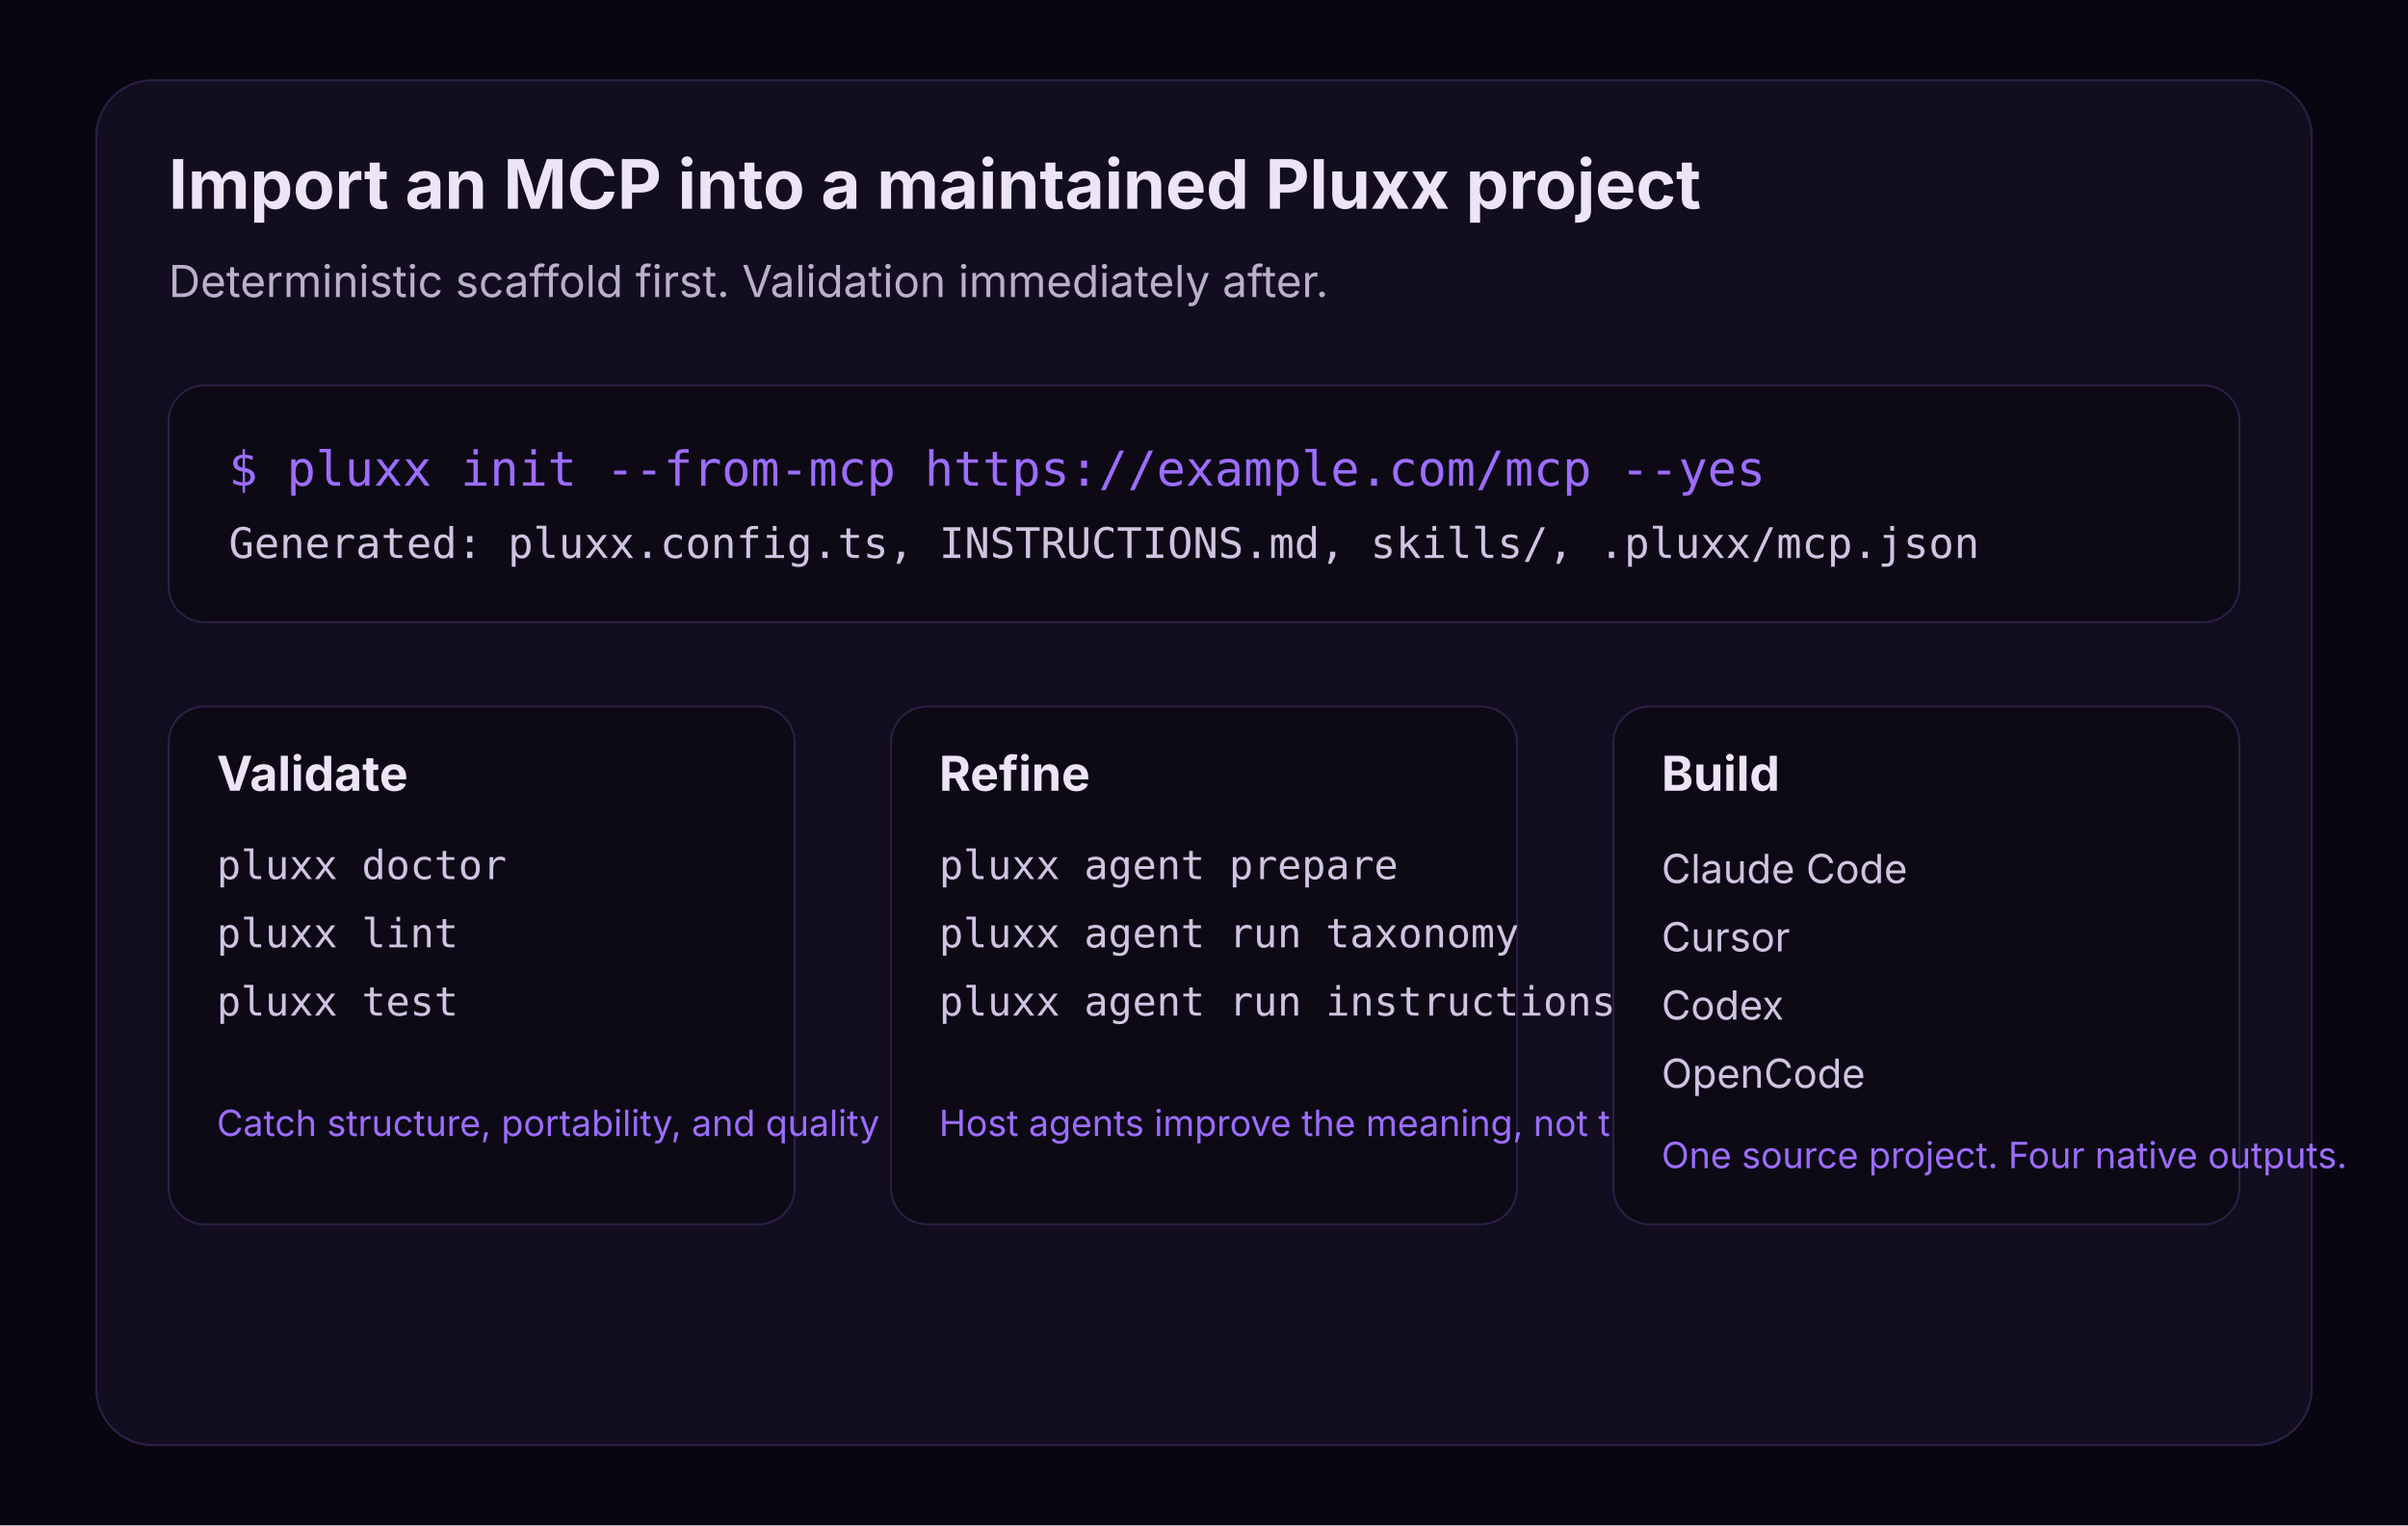
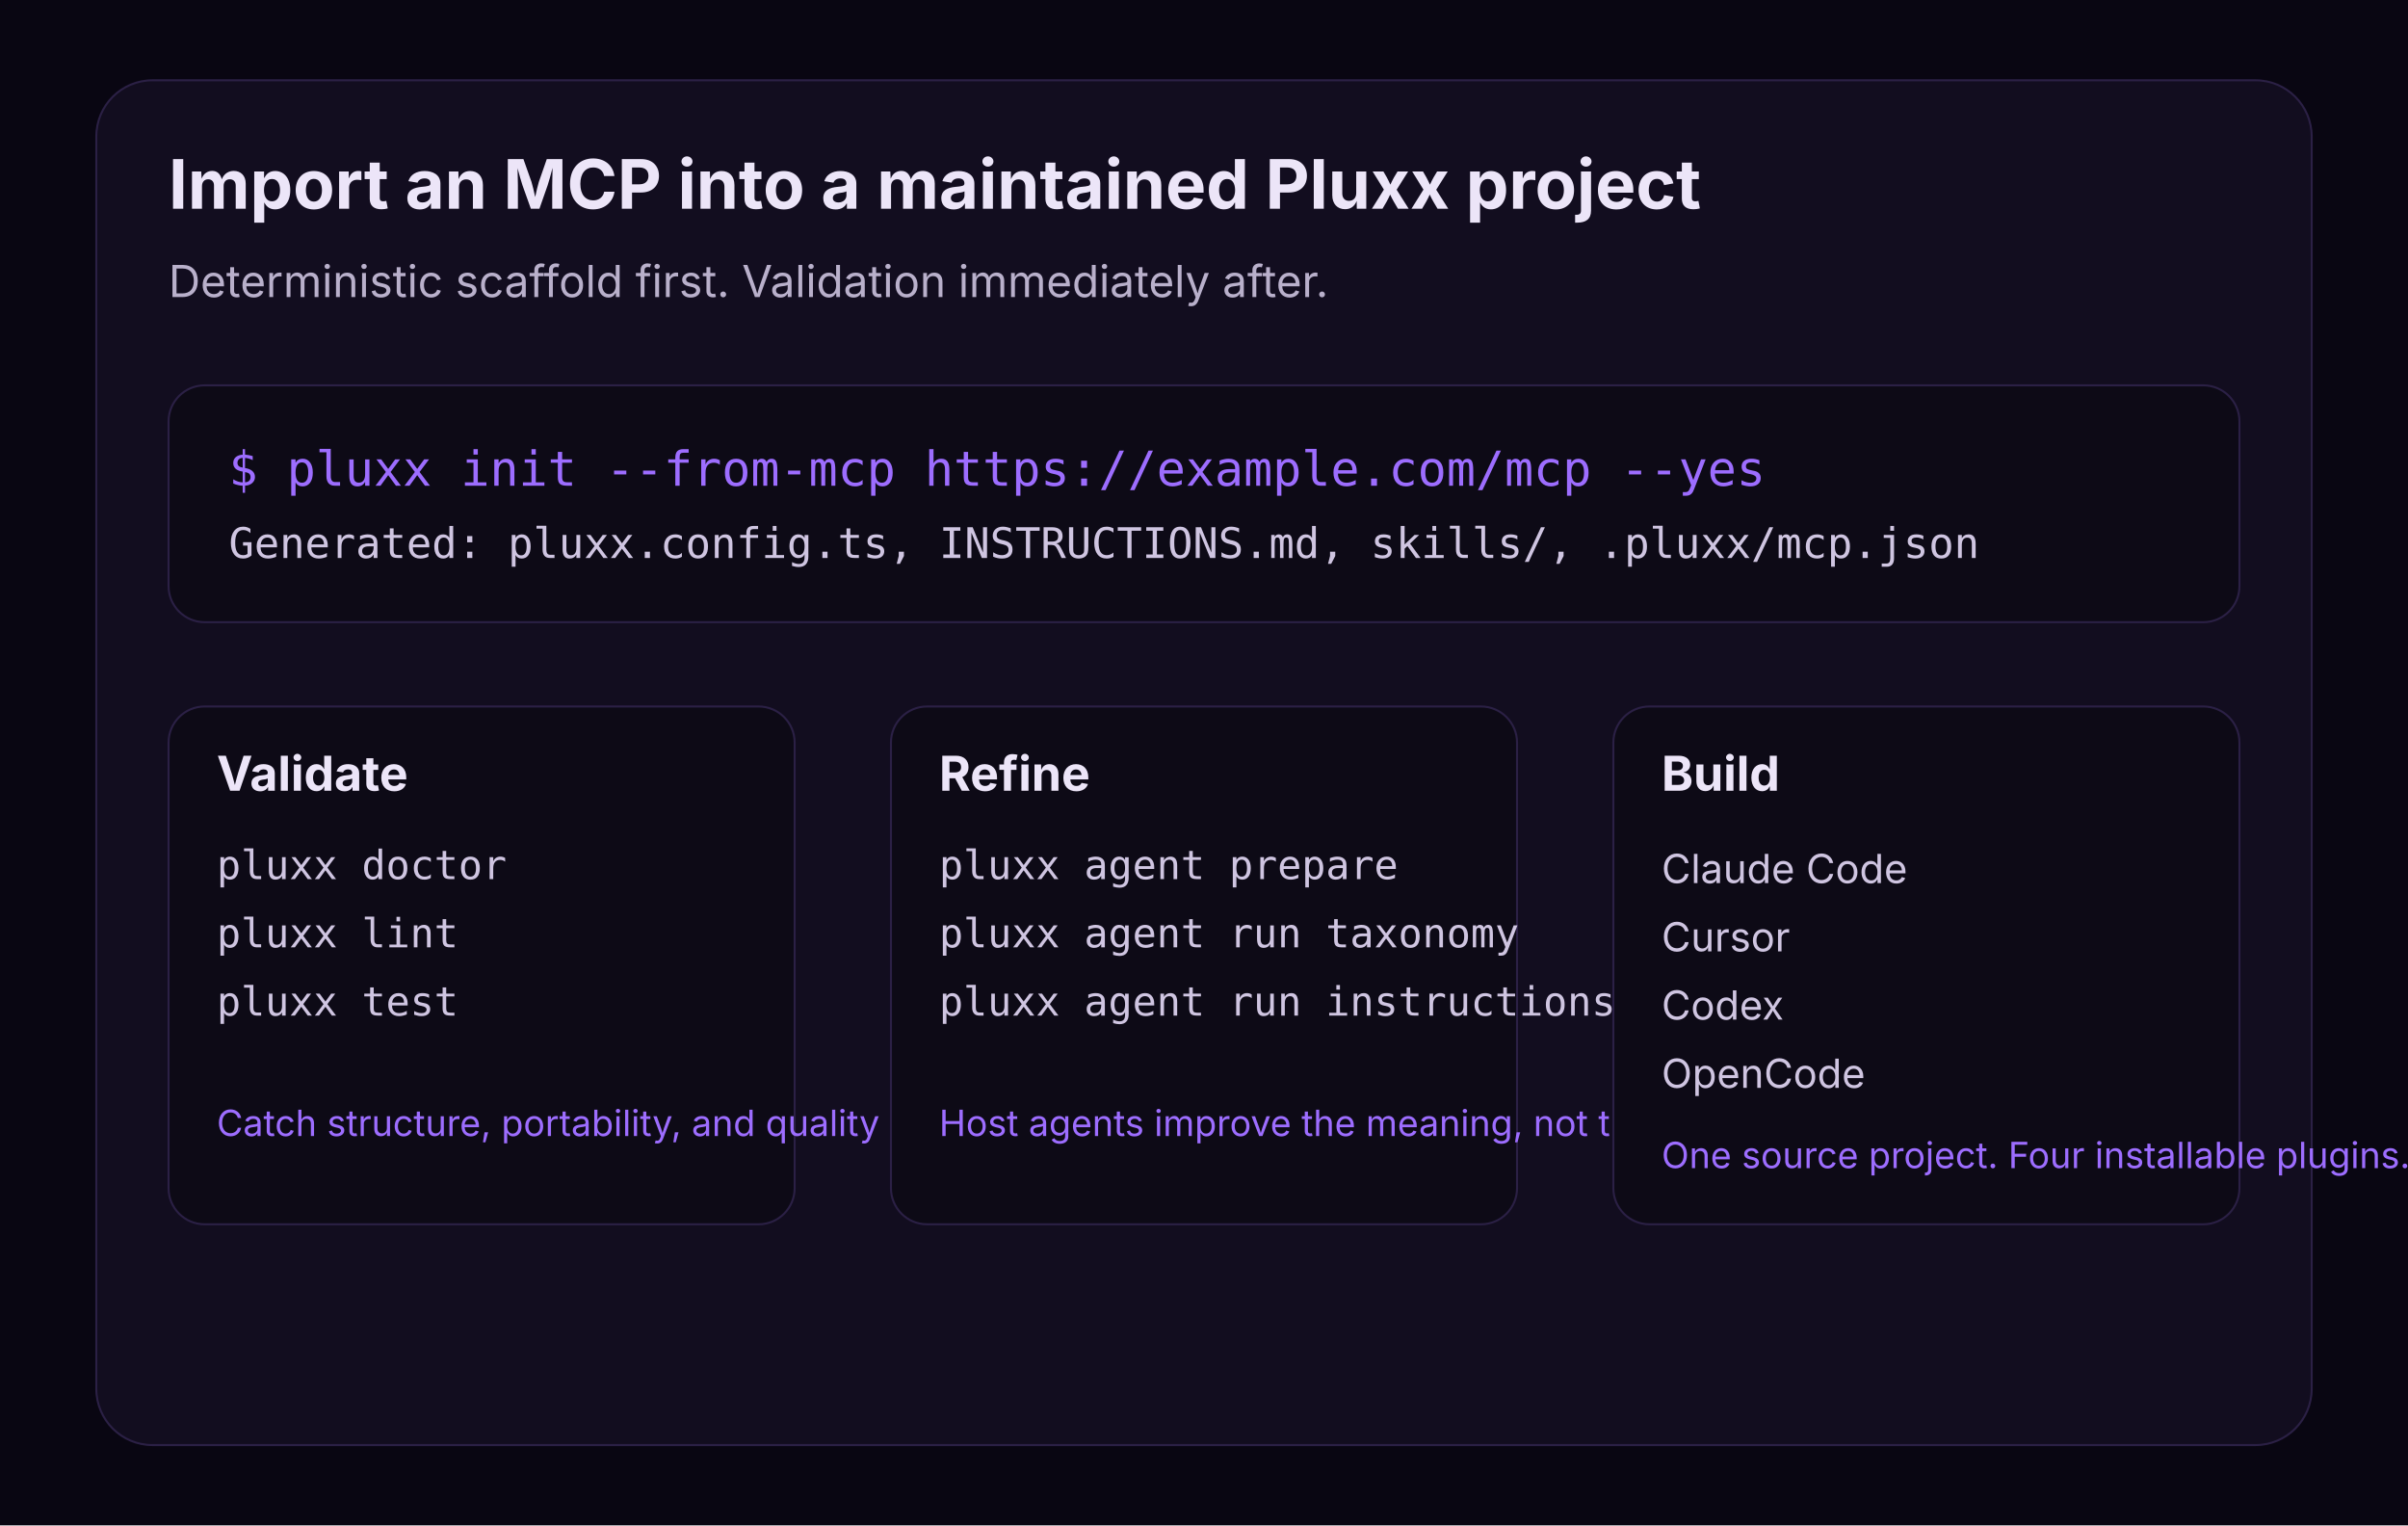
<svg xmlns="http://www.w3.org/2000/svg" viewBox="0 0 1200 760" role="img" aria-labelledby="title desc">
  <rect width="1200" height="760" fill="#090612" />
  <rect x="48" y="40" width="1104" height="680" rx="28" fill="#120d1f" stroke="#2b2045" />
  <text x="84" y="104" fill="#ece5f8" font-family="Inter, Arial, sans-serif" font-size="34" font-weight="700">Import an MCP into a maintained Pluxx project</text>
  <text x="84" y="148" fill="#b9b0cb" font-family="Inter, Arial, sans-serif" font-size="22">Deterministic scaffold first. Validation immediately after.</text>
  <rect x="84" y="192" width="1032" height="118" rx="18" fill="#0d0a16" stroke="#2b2045" />
  <text x="114" y="242" fill="#9d6dff" font-family="'SFMono-Regular', monospace" font-size="24">$ pluxx init --from-mcp https://example.com/mcp --yes</text>
  <text x="114" y="278" fill="#cfc5e1" font-family="'SFMono-Regular', monospace" font-size="21">Generated: pluxx.config.ts, INSTRUCTIONS.md, skills/, .pluxx/mcp.json</text>
  <g transform="translate(84 352)">
    <rect width="312" height="258" rx="18" fill="#0d0a16" stroke="#2b2045" />
    <text x="24" y="42" fill="#ece5f8" font-family="Inter, Arial, sans-serif" font-size="24" font-weight="700">Validate</text>
    <text x="24" y="86" fill="#cfc5e1" font-family="'SFMono-Regular', monospace" font-size="20">pluxx doctor</text>
    <text x="24" y="120" fill="#cfc5e1" font-family="'SFMono-Regular', monospace" font-size="20">pluxx lint</text>
    <text x="24" y="154" fill="#cfc5e1" font-family="'SFMono-Regular', monospace" font-size="20">pluxx test</text>
    <text x="24" y="214" fill="#9d6dff" font-family="Inter, Arial, sans-serif" font-size="18">Catch structure, portability, and quality issues early.</text>
  </g>
  <g transform="translate(444 352)">
    <rect width="312" height="258" rx="18" fill="#0d0a16" stroke="#2b2045" />
    <text x="24" y="42" fill="#ece5f8" font-family="Inter, Arial, sans-serif" font-size="24" font-weight="700">Refine</text>
    <text x="24" y="86" fill="#cfc5e1" font-family="'SFMono-Regular', monospace" font-size="20">pluxx agent prepare</text>
    <text x="24" y="120" fill="#cfc5e1" font-family="'SFMono-Regular', monospace" font-size="20">pluxx agent run taxonomy</text>
    <text x="24" y="154" fill="#cfc5e1" font-family="'SFMono-Regular', monospace" font-size="20">pluxx agent run instructions</text>
    <text x="24" y="214" fill="#9d6dff" font-family="Inter, Arial, sans-serif" font-size="18">Host agents improve the meaning, not the structure.</text>
  </g>
  <g transform="translate(804 352)">
    <rect width="312" height="258" rx="18" fill="#0d0a16" stroke="#2b2045" />
    <text x="24" y="42" fill="#ece5f8" font-family="Inter, Arial, sans-serif" font-size="24" font-weight="700">Build</text>
    <text x="24" y="88" fill="#cfc5e1" font-family="Inter, Arial, sans-serif" font-size="20">Claude Code</text>
    <text x="24" y="122" fill="#cfc5e1" font-family="Inter, Arial, sans-serif" font-size="20">Cursor</text>
    <text x="24" y="156" fill="#cfc5e1" font-family="Inter, Arial, sans-serif" font-size="20">Codex</text>
    <text x="24" y="190" fill="#cfc5e1" font-family="Inter, Arial, sans-serif" font-size="20">OpenCode</text>
-     <text x="24" y="230" fill="#9d6dff" font-family="Inter, Arial, sans-serif" font-size="18">One source project. Four native outputs.</text>
+     <text x="24" y="230" fill="#9d6dff" font-family="Inter, Arial, sans-serif" font-size="18">One source project. Four installable plugins.</text>
  </g>
</svg>
